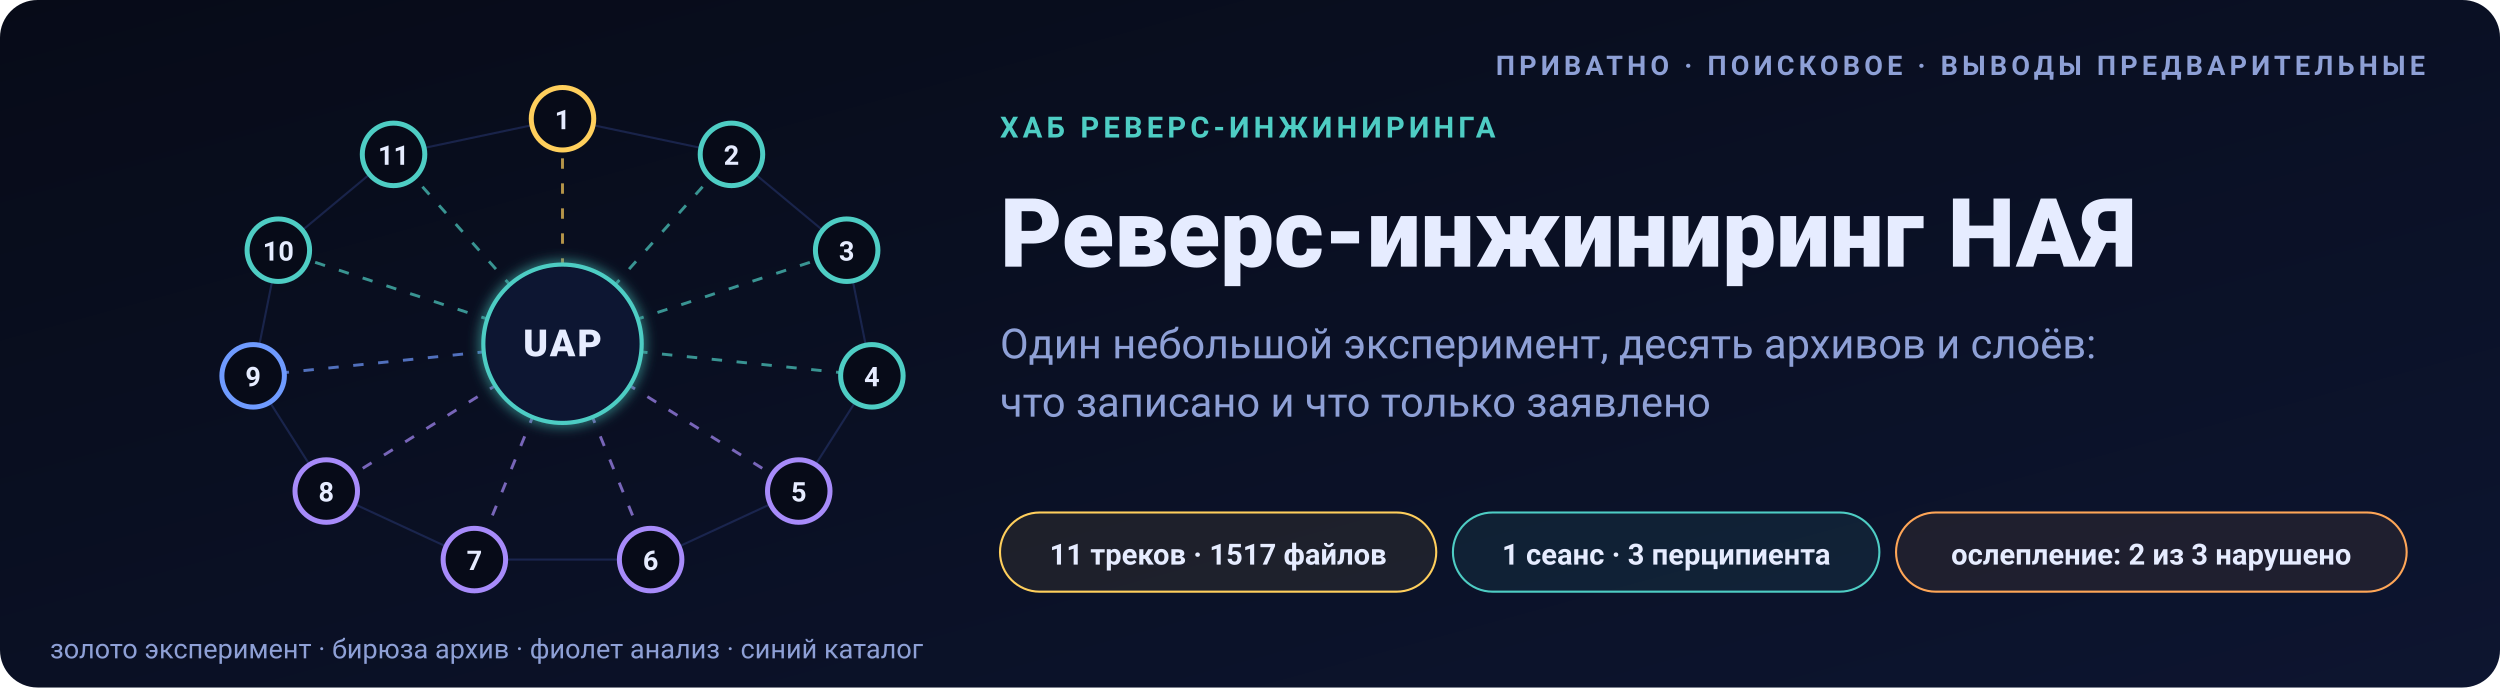
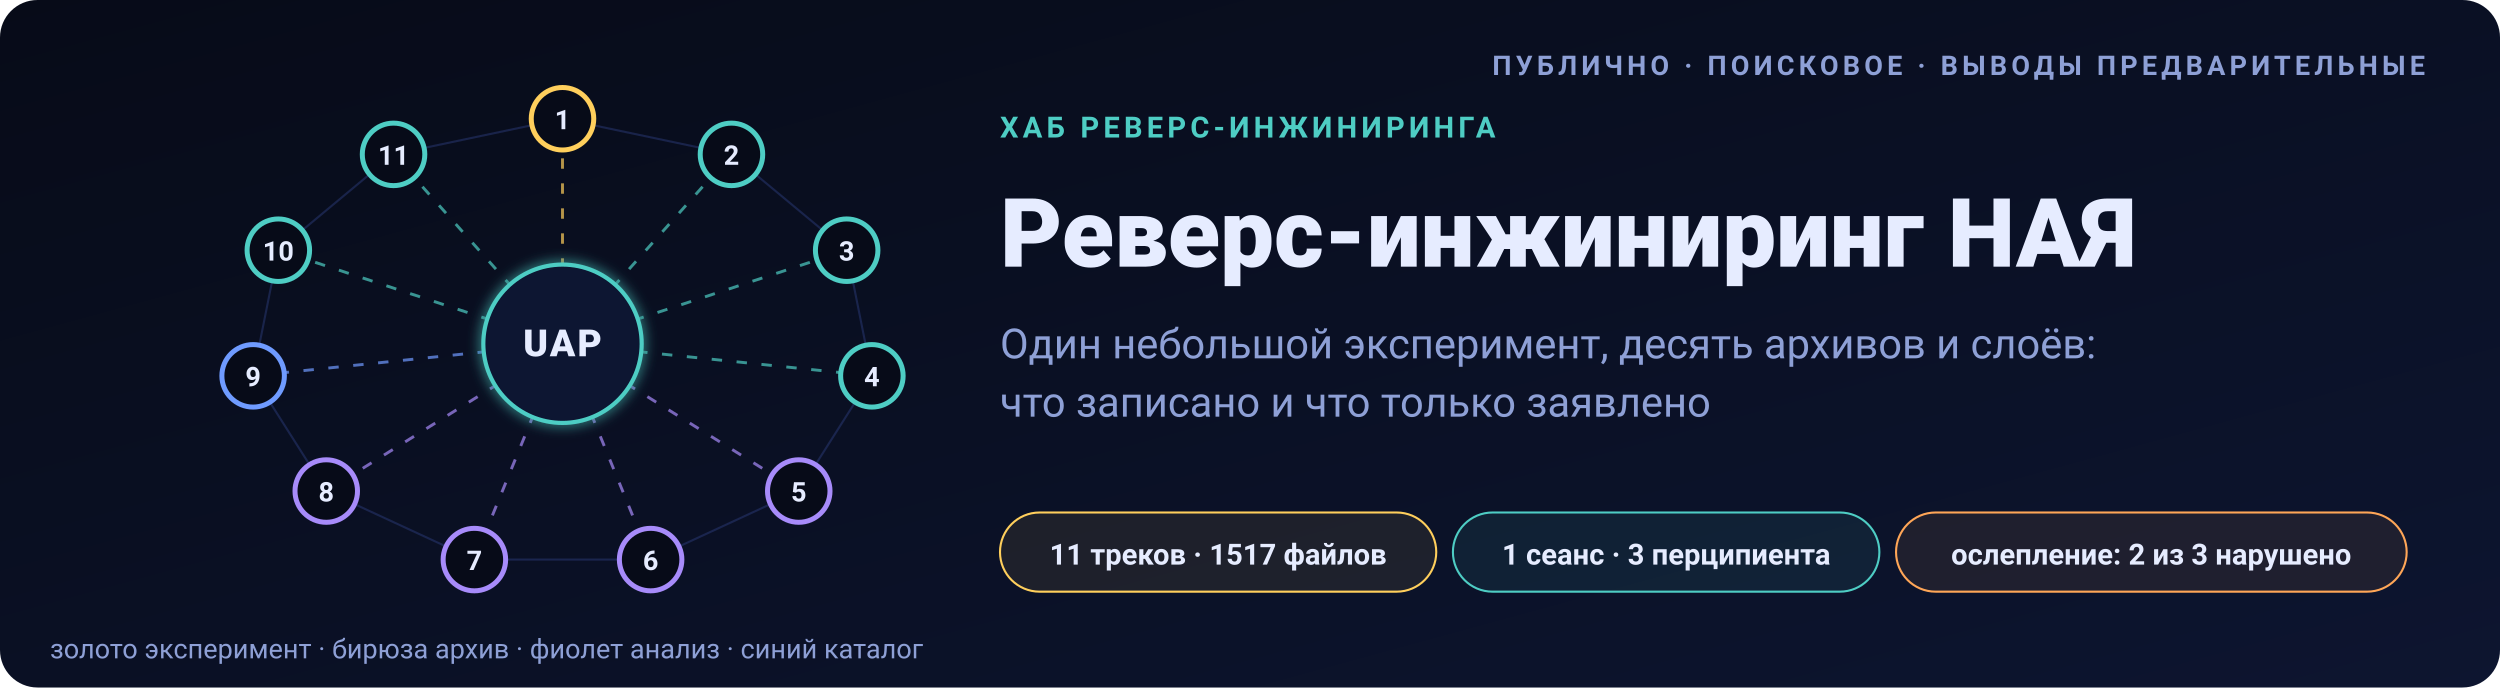
<svg xmlns="http://www.w3.org/2000/svg" viewBox="0 0 1200 330" width="1200" height="330" role="img" aria-labelledby="t d">
  <defs>
    <linearGradient id="bg" x1="0" y1="0" x2="1" y2="1">
      <stop offset="0" stop-color="#070b18" />
      <stop offset="1" stop-color="#0d1530" />
    </linearGradient>
    <filter id="glow" x="-50%" y="-50%" width="200%" height="200%">
      <feGaussianBlur stdDeviation="3" result="b" />
      <feMerge>
        <feMergeNode in="b" />
        <feMergeNode in="SourceGraphic" />
      </feMerge>
    </filter>
  </defs>
  <rect width="1200" height="330" rx="18" fill="url(#bg)" />
  <path d="M270.0,57.0 L351.1,74.1 L406.4,120.1 L418.5,180.4 L383.4,235.7 L312.3,268.6 L227.7,268.6 L156.6,235.7 L121.5,180.4 L133.6,120.1 L188.9,74.1 Z" fill="none" stroke="#2a3b78" stroke-opacity="0.5" />
  <line x1="270" y1="165" x2="270.0" y2="57.0" stroke="#ffcf5c" stroke-width="1.4" stroke-opacity="0.7" stroke-dasharray="5 7">
    <animate attributeName="stroke-dashoffset" from="24" to="0" dur="2.2s" repeatCount="indefinite" />
  </line>
  <line x1="270" y1="165" x2="351.1" y2="74.1" stroke="#4ecdc4" stroke-width="1.4" stroke-opacity="0.7" stroke-dasharray="5 7">
    <animate attributeName="stroke-dashoffset" from="24" to="0" dur="2.4s" repeatCount="indefinite" />
  </line>
  <line x1="270" y1="165" x2="406.4" y2="120.1" stroke="#4ecdc4" stroke-width="1.4" stroke-opacity="0.7" stroke-dasharray="5 7">
    <animate attributeName="stroke-dashoffset" from="24" to="0" dur="2.6s" repeatCount="indefinite" />
  </line>
  <line x1="270" y1="165" x2="418.5" y2="180.4" stroke="#4ecdc4" stroke-width="1.4" stroke-opacity="0.7" stroke-dasharray="5 7">
    <animate attributeName="stroke-dashoffset" from="24" to="0" dur="2.8s" repeatCount="indefinite" />
  </line>
  <line x1="270" y1="165" x2="383.4" y2="235.7" stroke="#a78bfa" stroke-width="1.4" stroke-opacity="0.7" stroke-dasharray="5 7">
    <animate attributeName="stroke-dashoffset" from="24" to="0" dur="3.0s" repeatCount="indefinite" />
  </line>
  <line x1="270" y1="165" x2="312.3" y2="268.6" stroke="#a78bfa" stroke-width="1.4" stroke-opacity="0.7" stroke-dasharray="5 7">
    <animate attributeName="stroke-dashoffset" from="24" to="0" dur="3.2s" repeatCount="indefinite" />
  </line>
  <line x1="270" y1="165" x2="227.7" y2="268.6" stroke="#a78bfa" stroke-width="1.4" stroke-opacity="0.7" stroke-dasharray="5 7">
    <animate attributeName="stroke-dashoffset" from="24" to="0" dur="3.4s" repeatCount="indefinite" />
  </line>
  <line x1="270" y1="165" x2="156.6" y2="235.7" stroke="#a78bfa" stroke-width="1.4" stroke-opacity="0.7" stroke-dasharray="5 7">
    <animate attributeName="stroke-dashoffset" from="24" to="0" dur="3.6s" repeatCount="indefinite" />
  </line>
  <line x1="270" y1="165" x2="121.5" y2="180.4" stroke="#6f9bff" stroke-width="1.4" stroke-opacity="0.7" stroke-dasharray="5 7">
    <animate attributeName="stroke-dashoffset" from="24" to="0" dur="3.8s" repeatCount="indefinite" />
  </line>
  <line x1="270" y1="165" x2="133.6" y2="120.1" stroke="#4ecdc4" stroke-width="1.4" stroke-opacity="0.7" stroke-dasharray="5 7">
    <animate attributeName="stroke-dashoffset" from="24" to="0" dur="4.0s" repeatCount="indefinite" />
  </line>
  <line x1="270" y1="165" x2="188.9" y2="74.1" stroke="#4ecdc4" stroke-width="1.4" stroke-opacity="0.7" stroke-dasharray="5 7">
    <animate attributeName="stroke-dashoffset" from="24" to="0" dur="4.2s" repeatCount="indefinite" />
  </line>
  <circle cx="270" cy="165" r="38" fill="#0b1430" stroke="#4ecdc4" stroke-width="2" filter="url(#glow)" />
  <text x="270" y="171" font-family="'Segoe UI', Roboto, 'Helvetica Neue', Arial, sans-serif" font-size="18" fill="#e6ecff" text-anchor="middle" font-weight="800" letter-spacing="1">UAP</text>
  <circle cx="270.0" cy="57.0" r="15" fill="#070b18" stroke="#ffcf5c" stroke-width="2.4" />
  <text x="270.0" y="62.0" font-family="'Segoe UI', Roboto, 'Helvetica Neue', Arial, sans-serif" font-size="13" fill="#e6ecff" text-anchor="middle" font-weight="700">1</text>
  <circle cx="351.1" cy="74.1" r="15" fill="#070b18" stroke="#4ecdc4" stroke-width="2.4" />
  <text x="351.1" y="79.1" font-family="'Segoe UI', Roboto, 'Helvetica Neue', Arial, sans-serif" font-size="13" fill="#e6ecff" text-anchor="middle" font-weight="700">2</text>
  <circle cx="406.4" cy="120.1" r="15" fill="#070b18" stroke="#4ecdc4" stroke-width="2.4" />
  <text x="406.4" y="125.1" font-family="'Segoe UI', Roboto, 'Helvetica Neue', Arial, sans-serif" font-size="13" fill="#e6ecff" text-anchor="middle" font-weight="700">3</text>
  <circle cx="418.5" cy="180.4" r="15" fill="#070b18" stroke="#4ecdc4" stroke-width="2.4" />
  <text x="418.5" y="185.4" font-family="'Segoe UI', Roboto, 'Helvetica Neue', Arial, sans-serif" font-size="13" fill="#e6ecff" text-anchor="middle" font-weight="700">4</text>
  <circle cx="383.4" cy="235.7" r="15" fill="#070b18" stroke="#a78bfa" stroke-width="2.4" />
  <text x="383.4" y="240.7" font-family="'Segoe UI', Roboto, 'Helvetica Neue', Arial, sans-serif" font-size="13" fill="#e6ecff" text-anchor="middle" font-weight="700">5</text>
  <circle cx="312.3" cy="268.6" r="15" fill="#070b18" stroke="#a78bfa" stroke-width="2.4" />
  <text x="312.3" y="273.6" font-family="'Segoe UI', Roboto, 'Helvetica Neue', Arial, sans-serif" font-size="13" fill="#e6ecff" text-anchor="middle" font-weight="700">6</text>
  <circle cx="227.7" cy="268.6" r="15" fill="#070b18" stroke="#a78bfa" stroke-width="2.4" />
  <text x="227.7" y="273.6" font-family="'Segoe UI', Roboto, 'Helvetica Neue', Arial, sans-serif" font-size="13" fill="#e6ecff" text-anchor="middle" font-weight="700">7</text>
  <circle cx="156.6" cy="235.7" r="15" fill="#070b18" stroke="#a78bfa" stroke-width="2.4" />
  <text x="156.6" y="240.7" font-family="'Segoe UI', Roboto, 'Helvetica Neue', Arial, sans-serif" font-size="13" fill="#e6ecff" text-anchor="middle" font-weight="700">8</text>
  <circle cx="121.5" cy="180.4" r="15" fill="#070b18" stroke="#6f9bff" stroke-width="2.4" />
  <text x="121.5" y="185.4" font-family="'Segoe UI', Roboto, 'Helvetica Neue', Arial, sans-serif" font-size="13" fill="#e6ecff" text-anchor="middle" font-weight="700">9</text>
  <circle cx="133.6" cy="120.1" r="15" fill="#070b18" stroke="#4ecdc4" stroke-width="2.4" />
  <text x="133.6" y="125.1" font-family="'Segoe UI', Roboto, 'Helvetica Neue', Arial, sans-serif" font-size="13" fill="#e6ecff" text-anchor="middle" font-weight="700">10</text>
  <circle cx="188.9" cy="74.1" r="15" fill="#070b18" stroke="#4ecdc4" stroke-width="2.4" />
  <text x="188.9" y="79.1" font-family="'Segoe UI', Roboto, 'Helvetica Neue', Arial, sans-serif" font-size="13" fill="#e6ecff" text-anchor="middle" font-weight="700">11</text>
  <text x="480" y="66" font-family="'Segoe UI', Roboto, 'Helvetica Neue', Arial, sans-serif" font-size="14" fill="#4ecdc4" text-anchor="start" font-weight="700" letter-spacing="2">ХАБ РЕВЕРС-ИНЖИНИРИНГА</text>
-   <text x="1164" y="36" font-family="'Segoe UI', Roboto, 'Helvetica Neue', Arial, sans-serif" font-size="13" fill="#8ea0d6" text-anchor="end" font-weight="700" letter-spacing="2">ПРИВАТНО · ПОИСКОВОЕ · ВЫВОДЫ ПРЕДВАРИТЕЛЬНЫЕ</text>
+   <text x="1164" y="36" font-family="'Segoe UI', Roboto, 'Helvetica Neue', Arial, sans-serif" font-size="13" fill="#8ea0d6" text-anchor="end" font-weight="700" letter-spacing="2">ПУБЛИЧНО · ПОИСКОВОЕ · ВЫВОДЫ ПРЕДВАРИТЕЛЬНЫЕ</text>
  <text x="480" y="128" font-family="'Segoe UI', Roboto, 'Helvetica Neue', Arial, sans-serif" font-size="46" fill="#e6ecff" text-anchor="start" font-weight="800">Реверс-инжиниринг НАЯ</text>
  <text x="480" y="172" font-family="'Segoe UI', Roboto, 'Helvetica Neue', Arial, sans-serif" font-size="20" fill="#8ea0d6" text-anchor="start" font-weight="400">Один небольшой эксперимент, десять архивов и слоёв:</text>
  <text x="480" y="200" font-family="'Segoe UI', Roboto, 'Helvetica Neue', Arial, sans-serif" font-size="20" fill="#8ea0d6" text-anchor="start" font-weight="400">что записано и что только заявлено</text>
  <rect x="480.0" y="246" width="209.4" height="38" rx="19" fill="#ffcf5c" fill-opacity="0.08" stroke="#ffcf5c" />
  <text x="584.7" y="271" font-family="'Segoe UI', Roboto, 'Helvetica Neue', Arial, sans-serif" font-size="14" fill="#e6ecff" text-anchor="middle" font-weight="700">11 треков · 1517 файлов</text>
  <rect x="697.4" y="246" width="204.7" height="38" rx="19" fill="#4ecdc4" fill-opacity="0.08" stroke="#4ecdc4" />
  <text x="799.8" y="271" font-family="'Segoe UI', Roboto, 'Helvetica Neue', Arial, sans-serif" font-size="14" fill="#e6ecff" text-anchor="middle" font-weight="700">1 сеанс · 3 перципиента</text>
  <rect x="910.1" y="246" width="245.1" height="38" rx="19" fill="#ffa657" fill-opacity="0.08" stroke="#ffa657" />
  <text x="1032.6" y="271" font-family="'Segoe UI', Roboto, 'Helvetica Neue', Arial, sans-serif" font-size="14" fill="#e6ecff" text-anchor="middle" font-weight="700">ослепление: 2 из 3 нарушено</text>
  <text x="24" y="316" font-family="'Segoe UI', Roboto, 'Helvetica Neue', Arial, sans-serif" font-size="13" fill="#8ea0d6" text-anchor="start" font-weight="400">золото эксперимент · бирюза архив · фиолет анализ · синий каталог</text>
</svg>
